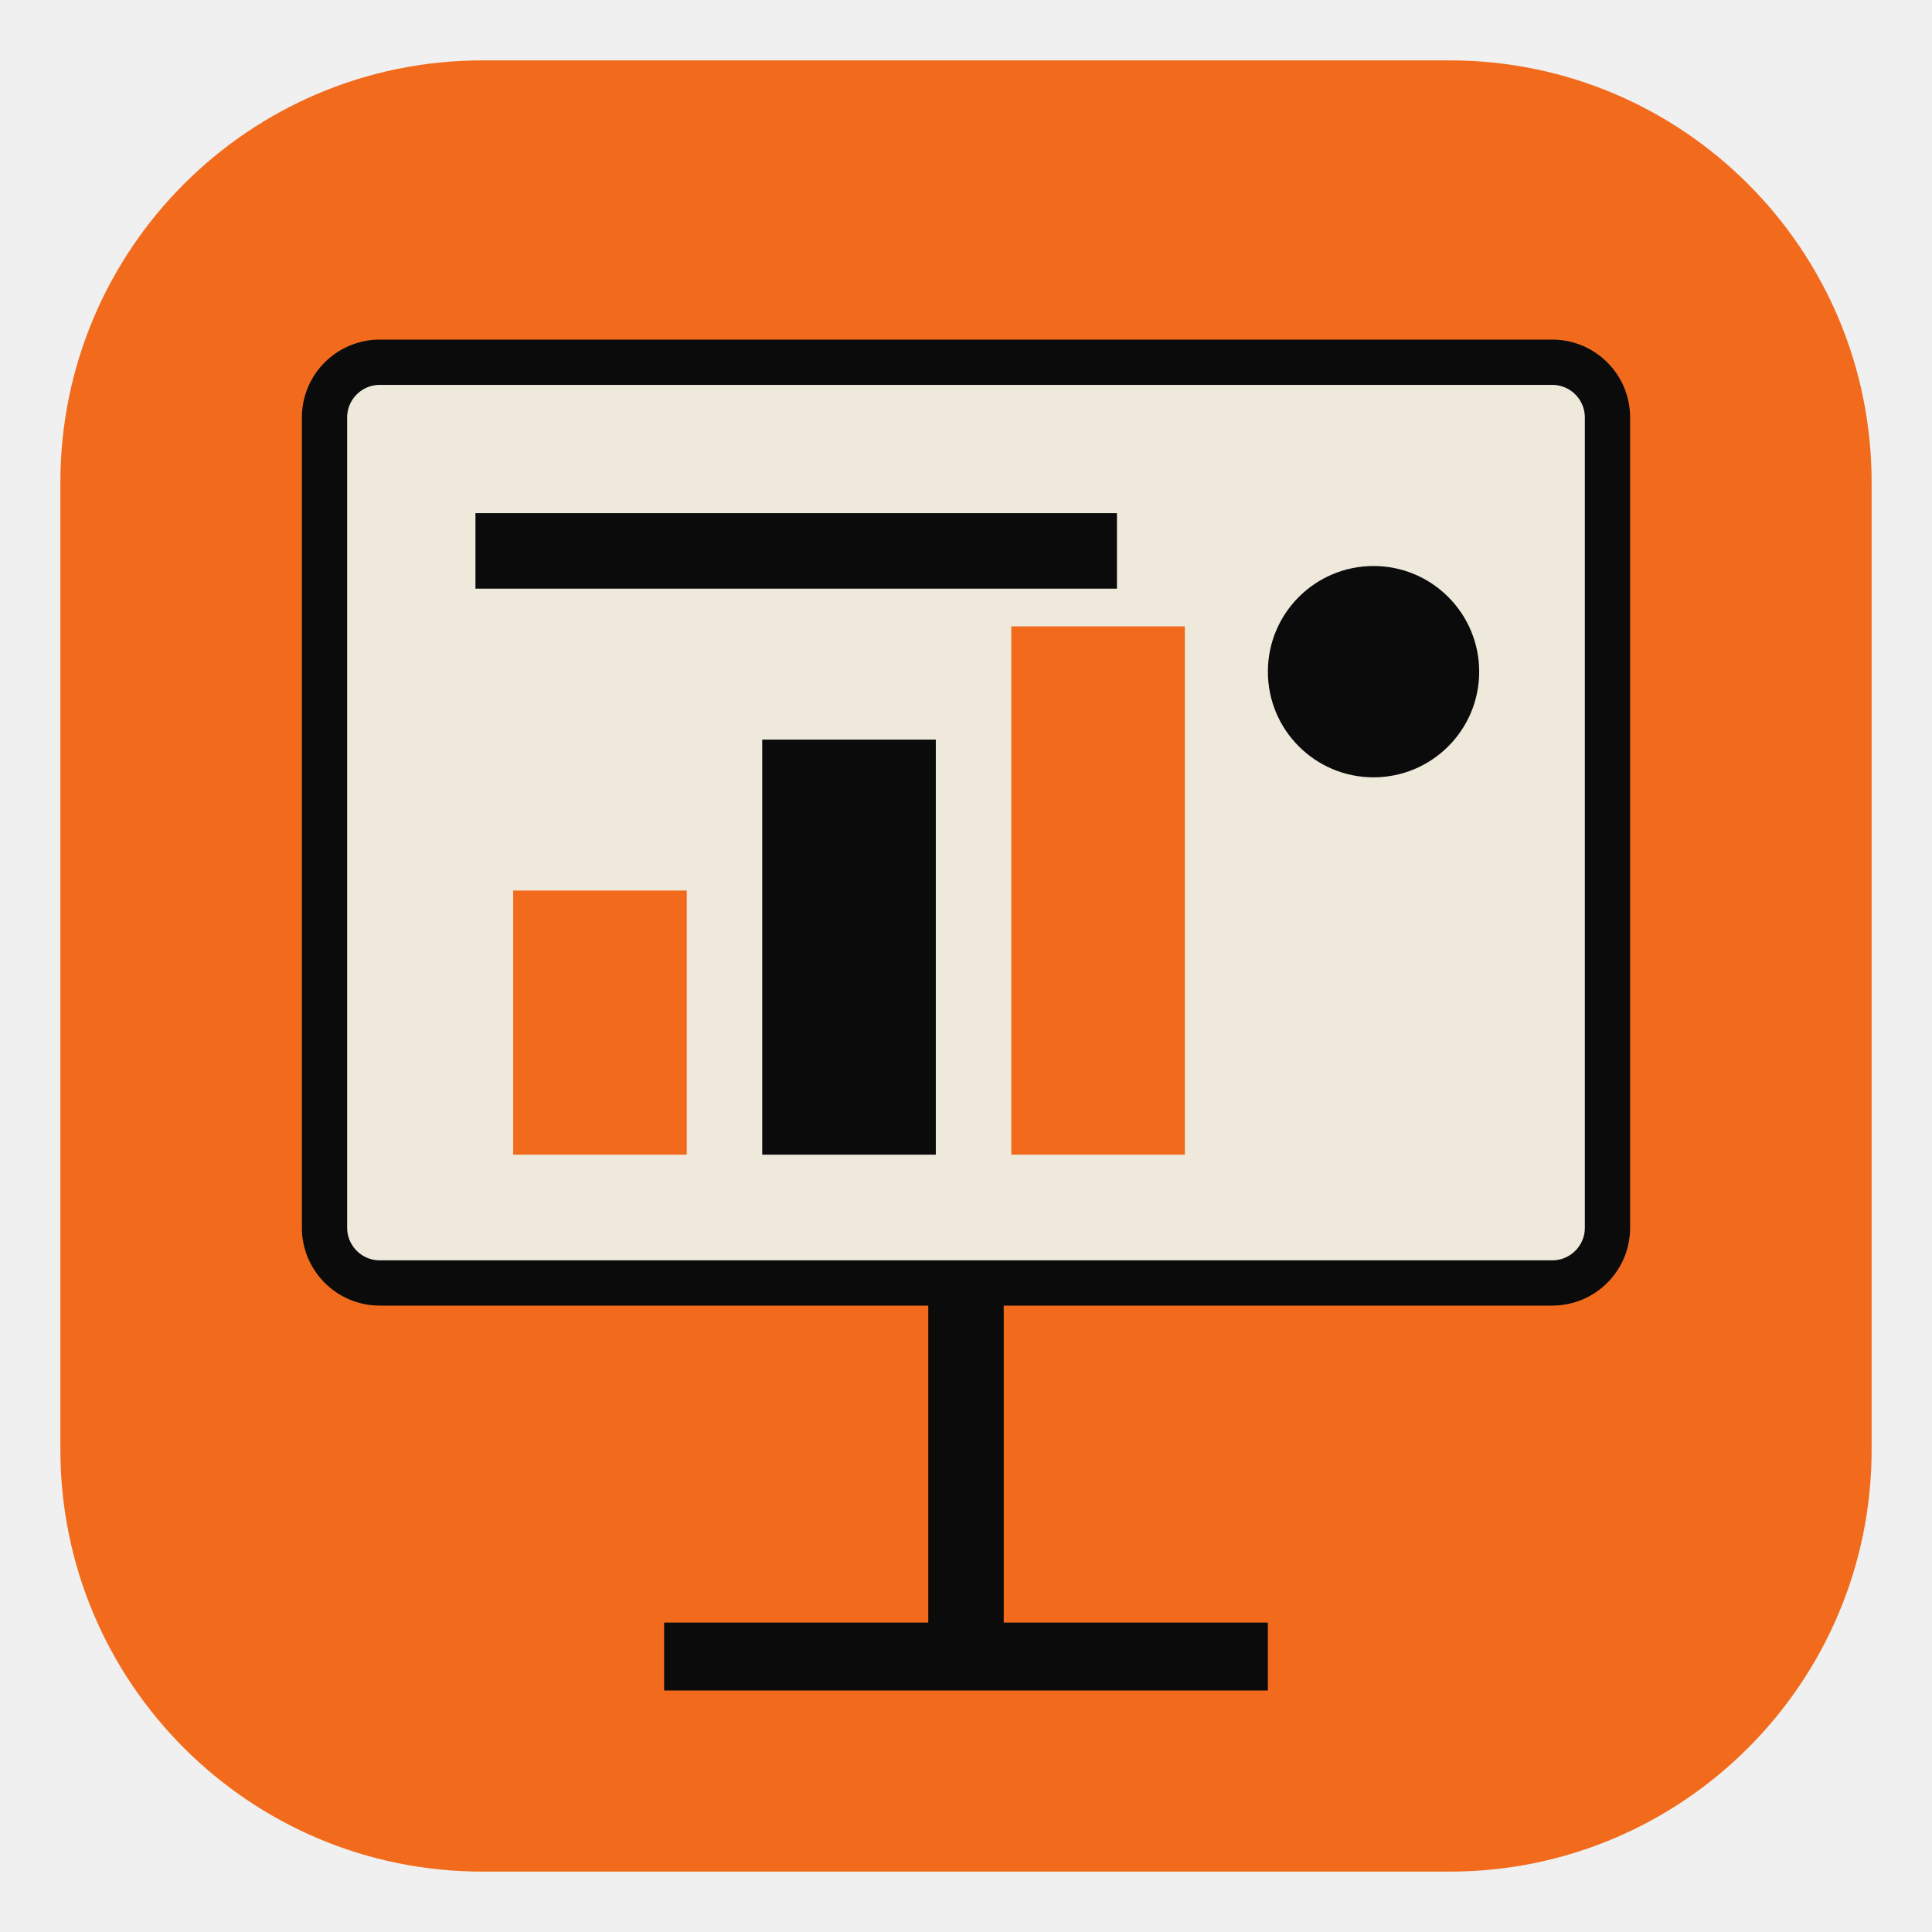
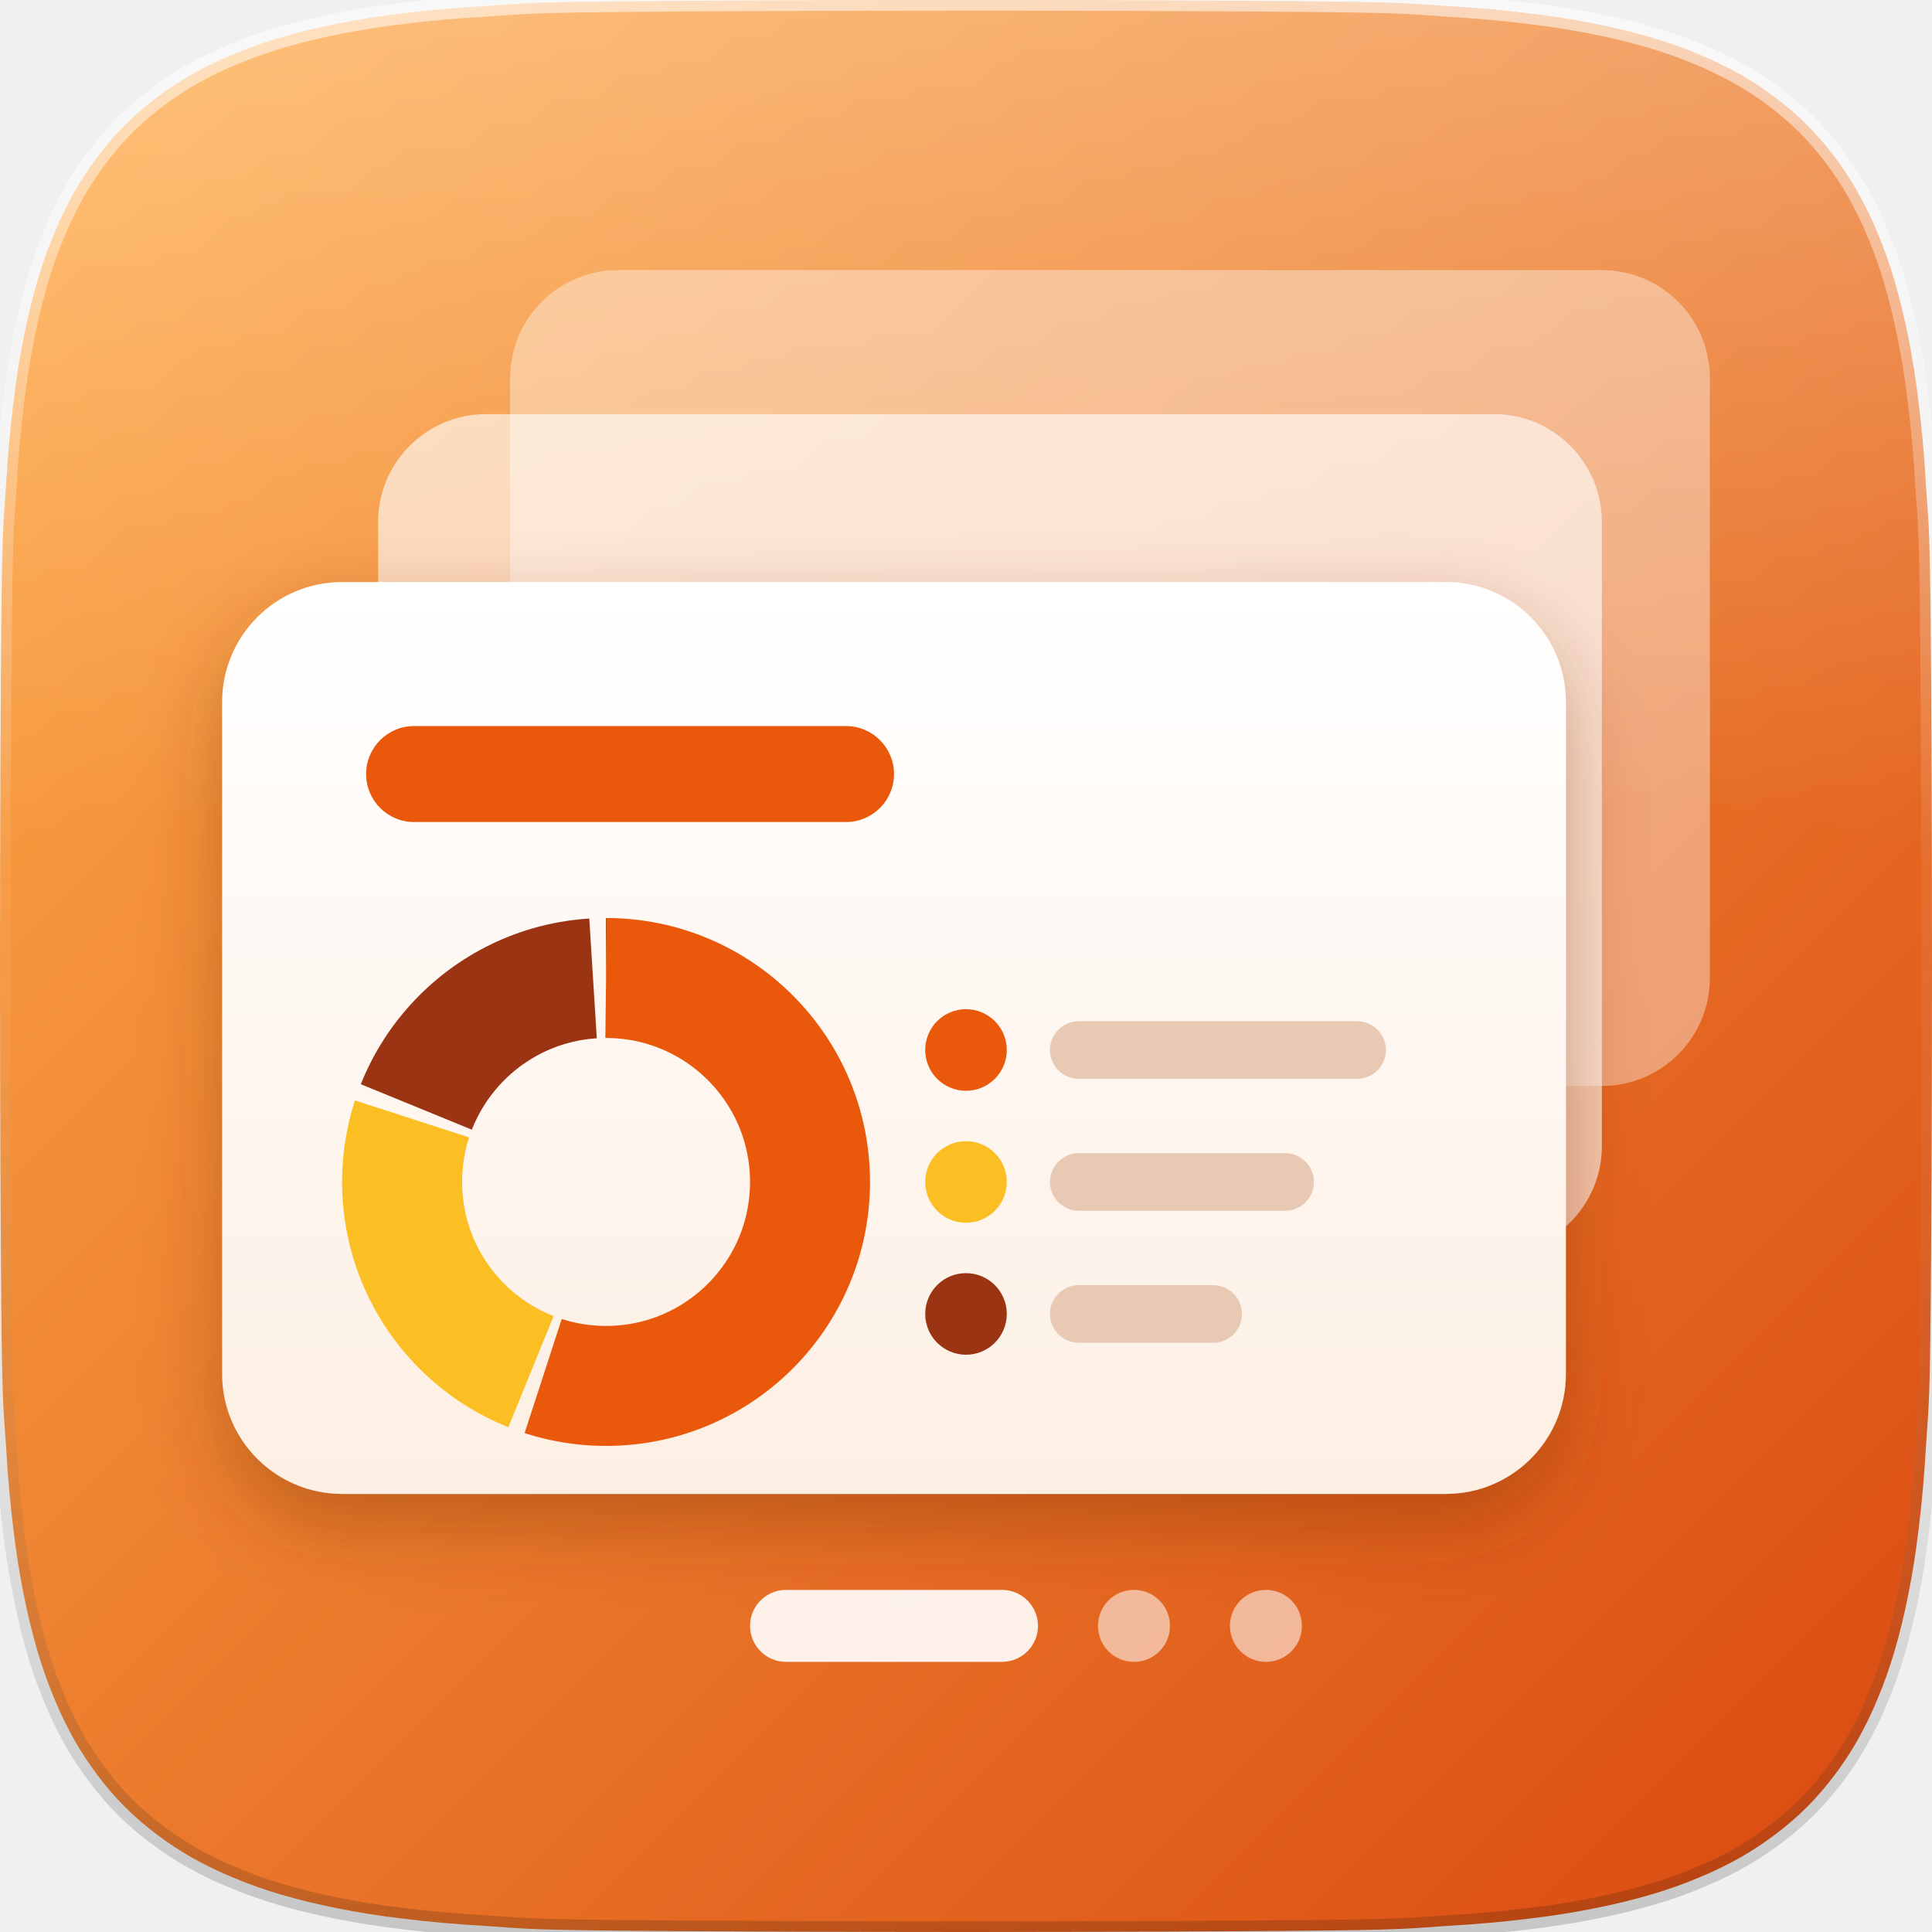
- <svg xmlns="http://www.w3.org/2000/svg" viewBox="0 0 512 512">
-   <rect x="16" y="16" width="480" height="480" rx="111.84" fill="#f26b1d" />
-   <rect x="246" y="330" width="20" height="110" fill="#0b0b0c" />
-   <rect x="176" y="430" width="160" height="18" fill="#0b0b0c" />
-   <rect x="86" y="96" width="340" height="244" rx="14.64" fill="#efe9dc" stroke="#0b0b0c" stroke-width="12" />
-   <rect x="126" y="136" width="170" height="20" fill="#0b0b0c" />
-   <rect x="136" y="236" width="46" height="70" fill="#f26b1d" />
-   <rect x="202" y="196" width="46" height="110" fill="#0b0b0c" />
-   <rect x="268" y="166" width="46" height="140" fill="#f26b1d" />
-   <circle cx="364" cy="178" r="28" fill="#0b0b0c" />
+ <svg xmlns="http://www.w3.org/2000/svg" viewBox="0 0 100 100">
+   <defs>
+     <linearGradient id="deckcraft-bg" x1="0" y1="0" x2="1" y2="1">
+       <stop offset="0" stop-color="#FFAE4A" />
+       <stop offset="1" stop-color="#D9480F" />
+     </linearGradient>
+     <linearGradient id="deckcraft-sheen" x1="0" y1="0" x2="0" y2="1">
+       <stop offset="0" stop-color="#FFFFFF" stop-opacity="0.28" />
+       <stop offset="1" stop-color="#FFFFFF" stop-opacity="0" />
+     </linearGradient>
+     <linearGradient id="deckcraft-edge" x1="0" y1="0" x2="0" y2="1">
+       <stop offset="0" stop-color="#FFFFFF" stop-opacity="0.55" />
+       <stop offset="0.45" stop-color="#FFFFFF" stop-opacity="0.06" />
+       <stop offset="1" stop-color="#000000" stop-opacity="0.18" />
+     </linearGradient>
+     <linearGradient id="deckcraft-w" x1="0" y1="0" x2="0" y2="1">
+       <stop offset="0" stop-color="#FFFFFF" />
+       <stop offset="1" stop-color="#FDEFE3" />
+     </linearGradient>
+     <filter id="deckcraft-s" x="-30%" y="-30%" width="160%" height="160%">
+       <feDropShadow dx="0" dy="1.4" stdDeviation="1.6" flood-color="#7C2D12" flood-opacity="0.38" />
+     </filter>
+     <path id="deckcraft-q" d="M100.00 50.00C100.00 56.28 99.97 64.70 99.92 68.84C99.87 72.98 99.80 73.11 99.69 74.82C99.59 76.54 99.47 77.83 99.31 79.12C99.16 80.41 98.98 81.50 98.77 82.55C98.56 83.60 98.33 84.54 98.07 85.43C97.81 86.32 97.52 87.13 97.20 87.89C96.89 88.66 96.54 89.36 96.17 90.03C95.79 90.70 95.38 91.32 94.94 91.90C94.50 92.48 94.04 93.02 93.53 93.53C93.02 94.04 92.48 94.50 91.90 94.94C91.32 95.38 90.70 95.79 90.03 96.17C89.36 96.54 88.66 96.89 87.89 97.20C87.13 97.52 86.32 97.81 85.43 98.07C84.54 98.33 83.60 98.56 82.55 98.77C81.50 98.98 80.41 99.16 79.12 99.31C77.83 99.47 76.54 99.59 74.82 99.69C73.11 99.80 72.98 99.87 68.84 99.92C64.70 99.97 56.28 100.00 50.00 100.00C43.72 100.00 35.30 99.97 31.16 99.92C27.02 99.87 26.89 99.80 25.18 99.69C23.46 99.59 22.17 99.47 20.88 99.31C19.59 99.16 18.50 98.98 17.45 98.77C16.40 98.56 15.46 98.33 14.57 98.07C13.68 97.81 12.87 97.52 12.11 97.20C11.34 96.89 10.64 96.54 9.97 96.17C9.30 95.79 8.68 95.38 8.10 94.94C7.52 94.50 6.98 94.04 6.47 93.53C5.96 93.02 5.50 92.48 5.06 91.90C4.62 91.32 4.21 90.70 3.83 90.03C3.46 89.36 3.11 88.66 2.80 87.89C2.48 87.13 2.19 86.32 1.93 85.43C1.67 84.54 1.44 83.60 1.23 82.55C1.02 81.50 0.84 80.41 0.69 79.12C0.53 77.83 0.41 76.54 0.31 74.82C0.20 73.11 0.13 72.98 0.08 68.84C0.03 64.70 0.00 56.28 0.00 50.00C0.00 43.72 0.03 35.30 0.08 31.16C0.13 27.02 0.20 26.89 0.31 25.18C0.41 23.46 0.53 22.17 0.69 20.88C0.84 19.59 1.02 18.50 1.23 17.45C1.44 16.40 1.67 15.46 1.93 14.57C2.19 13.68 2.48 12.87 2.80 12.11C3.11 11.34 3.46 10.64 3.83 9.97C4.21 9.30 4.62 8.68 5.06 8.10C5.50 7.52 5.96 6.98 6.47 6.47C6.98 5.96 7.52 5.50 8.10 5.06C8.68 4.62 9.30 4.21 9.97 3.83C10.64 3.46 11.34 3.11 12.11 2.80C12.87 2.48 13.68 2.19 14.57 1.93C15.46 1.67 16.40 1.44 17.45 1.23C18.50 1.02 19.59 0.84 20.88 0.69C22.17 0.53 23.46 0.41 25.18 0.31C26.89 0.20 27.02 0.13 31.16 0.08C35.30 0.03 43.72 0.00 50.00 0.00C56.28 0.00 64.70 0.03 68.84 0.08C72.98 0.13 73.11 0.20 74.82 0.31C76.54 0.41 77.83 0.53 79.12 0.69C80.41 0.84 81.50 1.02 82.55 1.23C83.60 1.44 84.54 1.67 85.43 1.93C86.32 2.19 87.13 2.48 87.89 2.80C88.66 3.11 89.36 3.46 90.03 3.83C90.70 4.21 91.32 4.62 91.90 5.06C92.48 5.50 93.02 5.96 93.53 6.47C94.04 6.98 94.50 7.52 94.94 8.10C95.38 8.68 95.79 9.30 96.17 9.97C96.54 10.64 96.89 11.34 97.20 12.11C97.52 12.87 97.81 13.68 98.07 14.57C98.33 15.46 98.56 16.40 98.77 17.45C98.98 18.50 99.16 19.59 99.31 20.88C99.47 22.17 99.59 23.46 99.69 25.18C99.80 26.89 99.87 27.02 99.92 31.16C99.97 35.30 100.00 43.72 100.00 50.00Z" />
+     <clipPath id="deckcraft-c">
+       <use href="#deckcraft-q" />
+     </clipPath>
+   </defs>
+   <g clip-path="url(#deckcraft-c)">
+     <use href="#deckcraft-q" fill="url(#deckcraft-bg)" />
+     <path d="M0 0H100V44C68 36 32 36 0 44Z" fill="url(#deckcraft-sheen)" />
+     <g transform="translate(50 50) scale(1.242) translate(-50.00 -47.00)">
+       <rect x="31" y="18" width="50" height="34" rx="4.5" fill="#FFFFFF" fill-opacity="0.38" />
+       <rect x="25.5" y="24" width="51" height="35" rx="4.5" fill="#FFFFFF" fill-opacity="0.62" />
+       <g filter="url(#deckcraft-s)">
+         <rect x="19" y="31" width="56" height="38" rx="5" fill="url(#deckcraft-w)" />
+       </g>
+       <rect x="25" y="37" width="22" height="4" rx="2" fill="#EA580C" />
+       <g transform="rotate(-90 35 56)" fill="none" stroke-width="5">
+         <circle cx="35" cy="56" r="8.5" stroke="#EA580C" stroke-dasharray="29.37 53.41" />
+         <circle cx="35" cy="56" r="8.5" stroke="#FBBF24" stroke-dasharray="0 29.91 12.82 53.41" />
+         <circle cx="35" cy="56" r="8.5" stroke="#9A3412" stroke-dasharray="0 43.26 9.61 53.41" />
+       </g>
+       <circle cx="50" cy="50.5" r="1.7" fill="#EA580C" />
+       <rect x="53.5" y="49.3" width="14" height="2.4" rx="1.2" fill="#E7C9B4" />
+       <circle cx="50" cy="56" r="1.7" fill="#FBBF24" />
+       <rect x="53.5" y="54.8" width="11" height="2.4" rx="1.2" fill="#E7C9B4" />
+       <circle cx="50" cy="61.5" r="1.7" fill="#9A3412" />
+       <rect x="53.5" y="60.3" width="8" height="2.4" rx="1.2" fill="#E7C9B4" />
+       <rect x="41" y="73" width="12" height="3" rx="1.5" fill="#FFFFFF" fill-opacity="0.9" />
+       <rect x="55.5" y="73" width="3" height="3" rx="1.5" fill="#FFFFFF" fill-opacity="0.55" />
+       <rect x="61" y="73" width="3" height="3" rx="1.5" fill="#FFFFFF" fill-opacity="0.55" />
+     </g>
+   </g>
+   <use href="#deckcraft-q" fill="none" stroke="url(#deckcraft-edge)" stroke-width="1.1" />
</svg>
